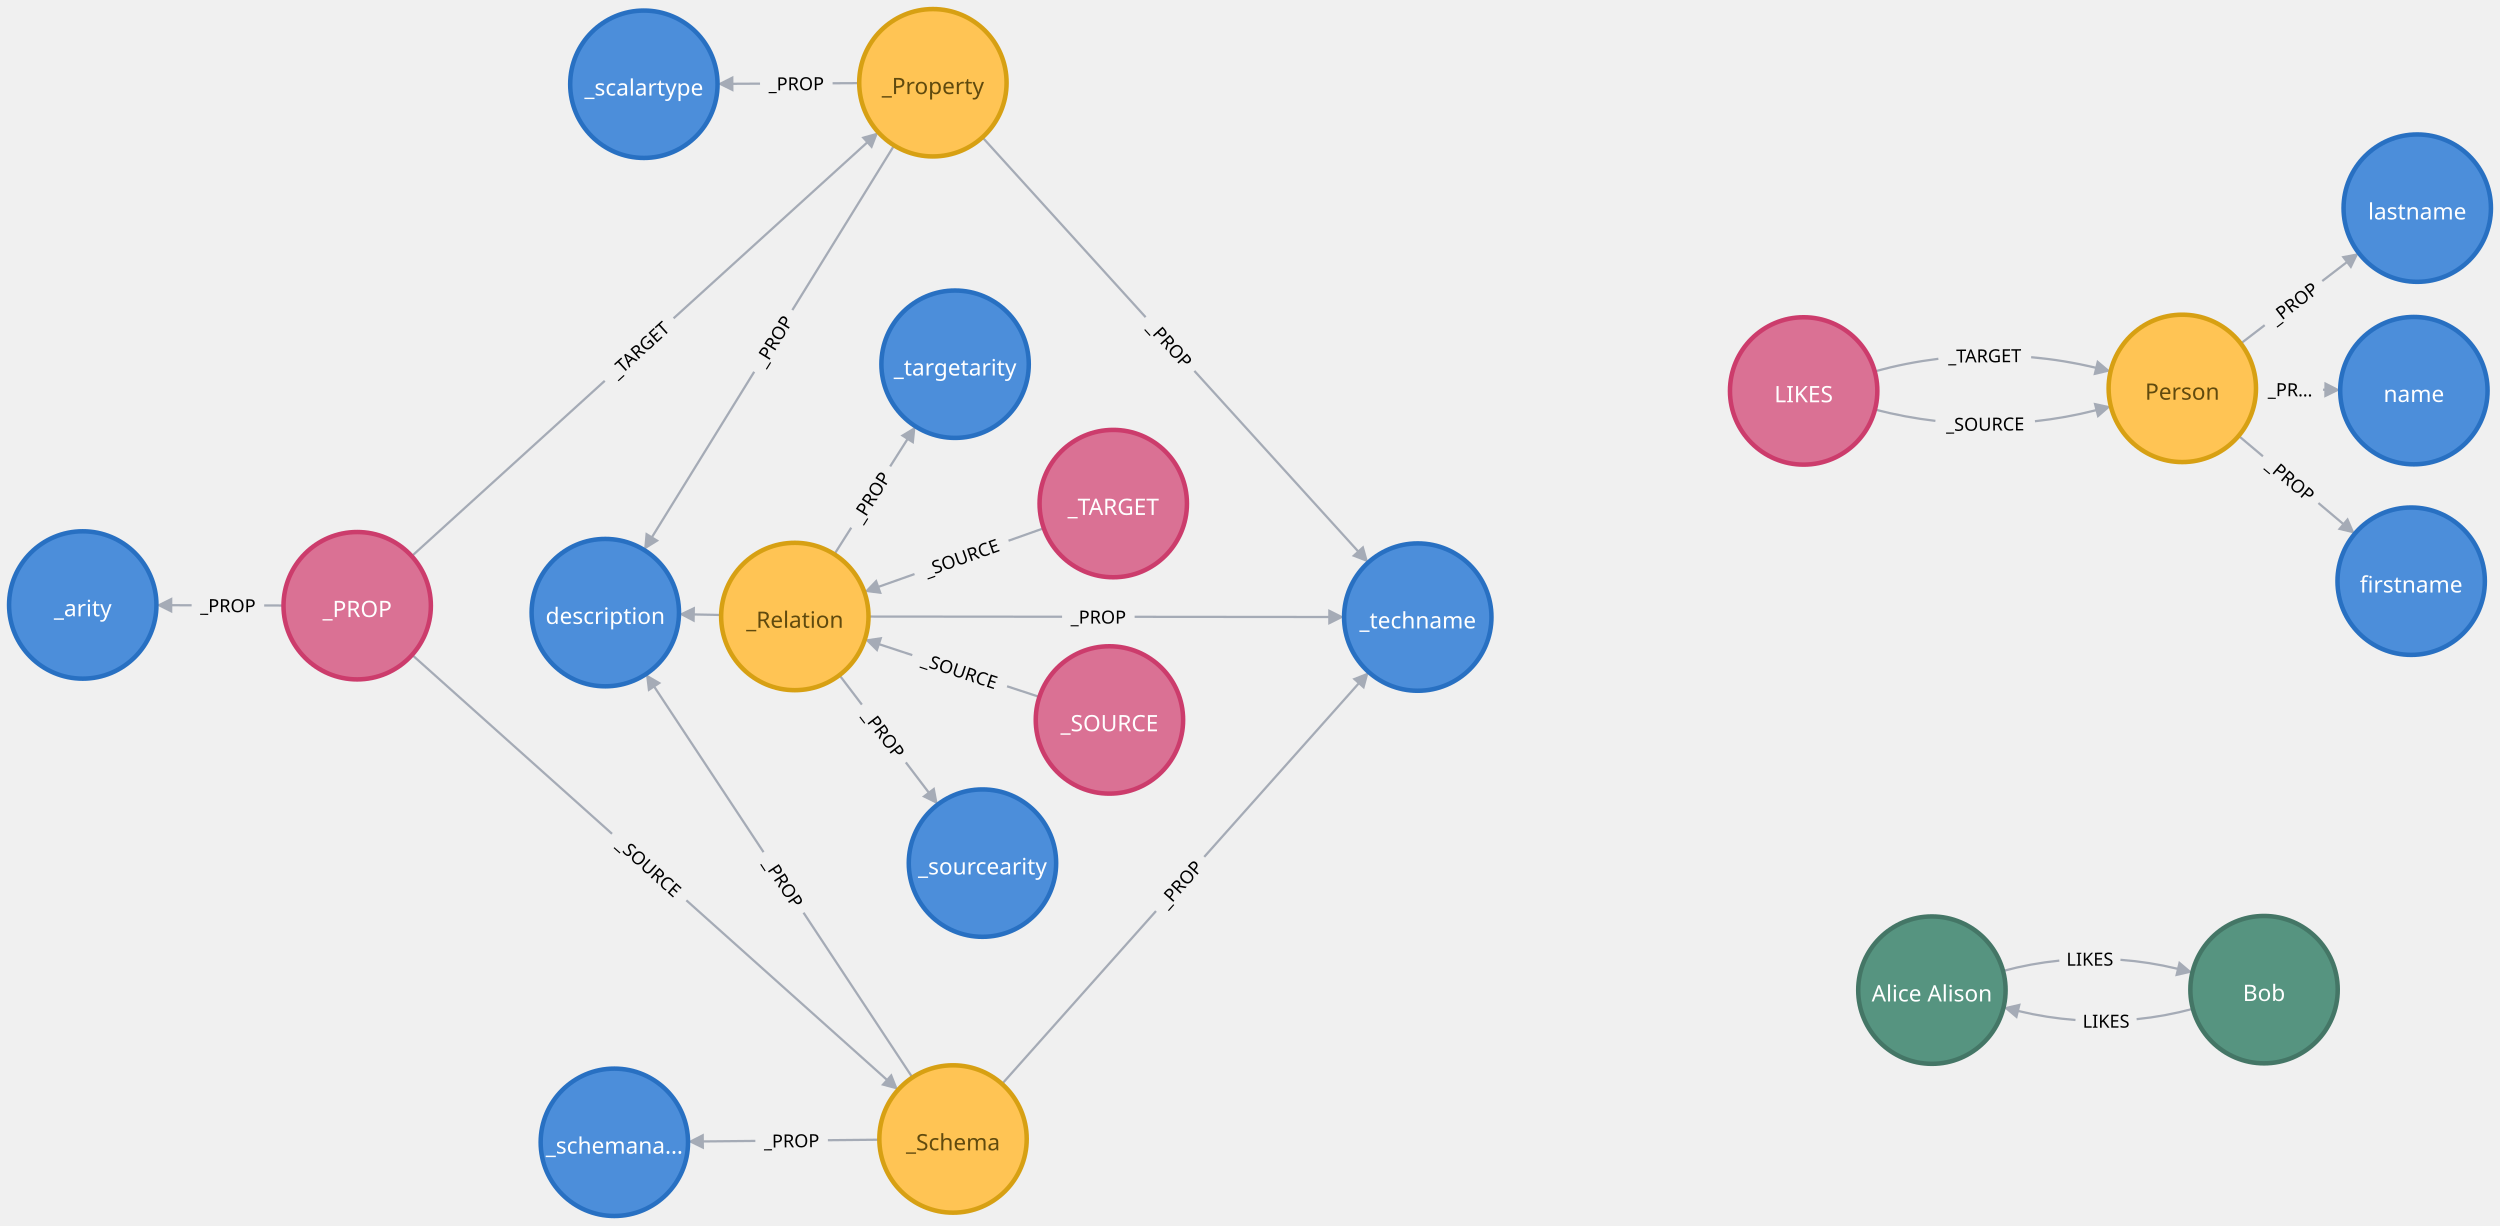
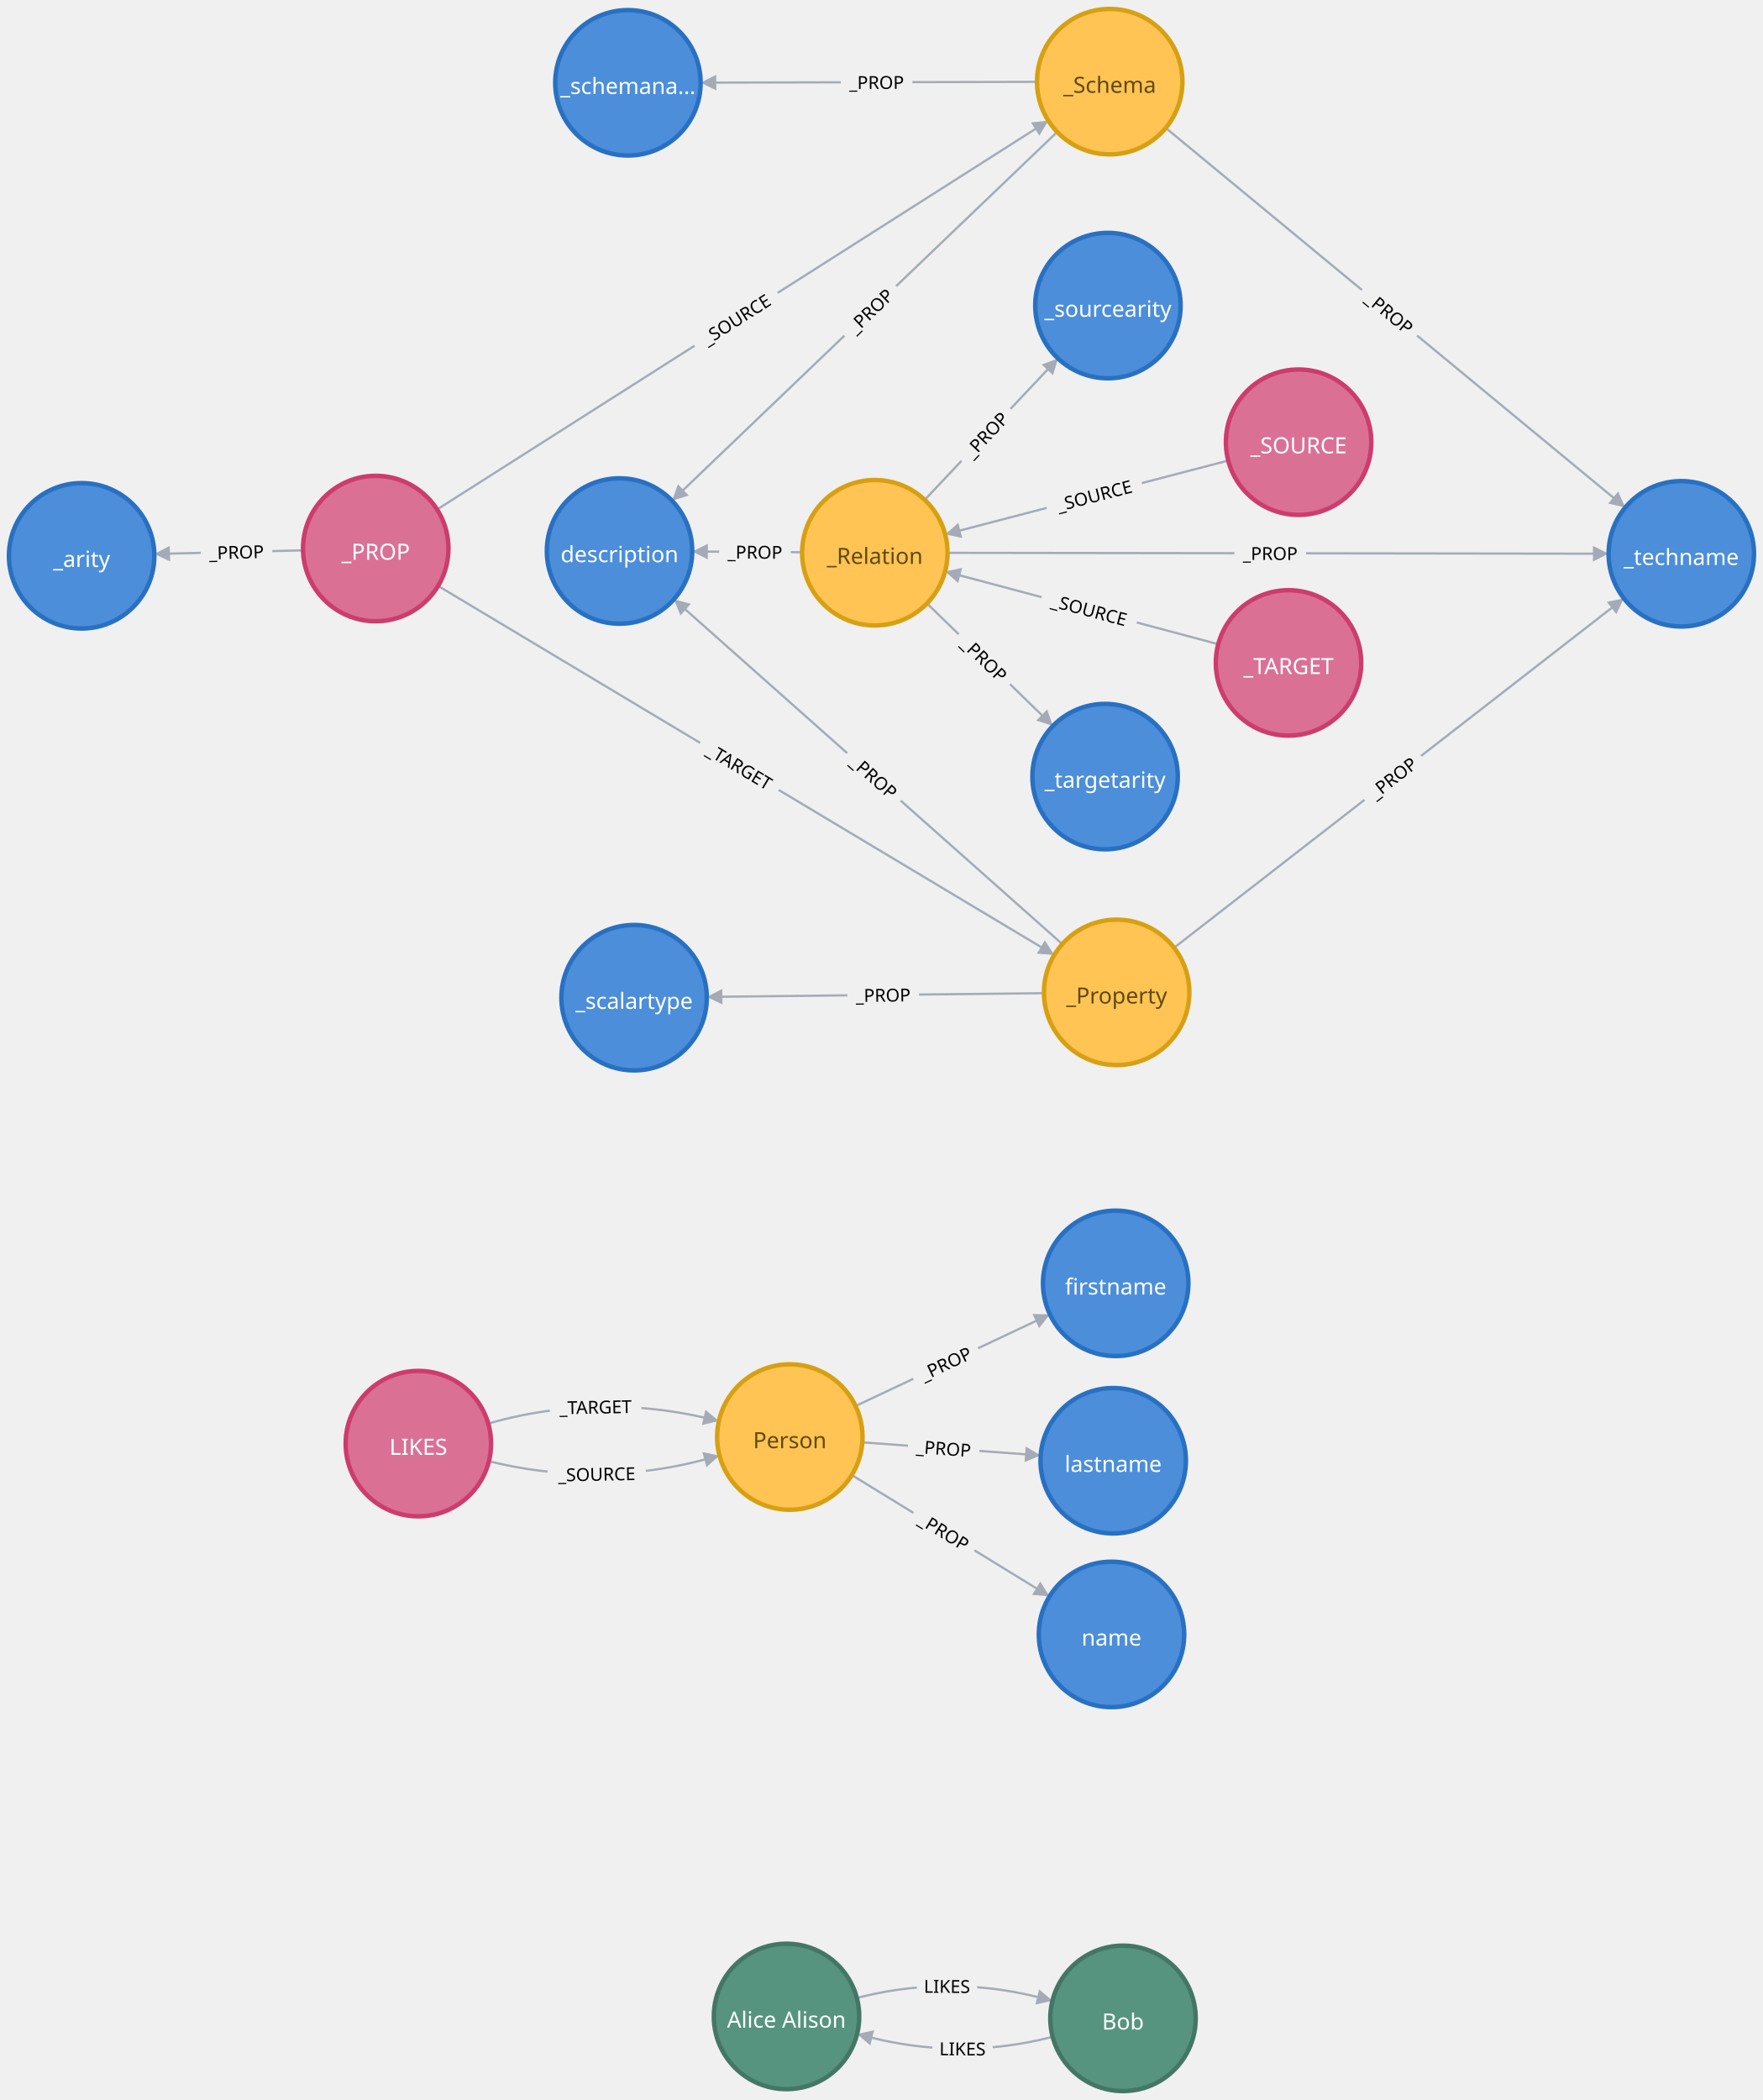
- <svg xmlns="http://www.w3.org/2000/svg" width="1102.674" height="540.336" viewBox="-555.951 -142.781 1102.674 540.336">
+ <svg xmlns="http://www.w3.org/2000/svg" width="788.165" height="938.759" viewBox="-569.996 -193.979 788.165 938.759">
  <g class="layer relationships">
-     <g class="relationship" transform="translate(-398.4068 124.3794) rotate(401.8284)">
-       <path class="outline" fill="#A5ABB6" stroke="none" d="M 32.5 0.5 L 150.846 0.5 L 150.846 -0.5 L 32.5 -0.5 Z M 194.846 0.5 L 313.191 0.5 L 313.191 3.5 L 320.191 0 L 313.191 -3.5 L 313.191 -0.5 L 194.846 -0.5 Z" />
-       <text text-anchor="middle" pointer-events="none" font-size="8px" fill="#000000" x="172.846" y="3" font-family="sans-serif">_SOURCE</text>
+     <g class="relationship" transform="translate(-216.8996 448.4109) rotate(334.7548)">
+       <path class="outline" fill="#A5ABB6" stroke="none" d="M 32.5 0.5 L 61.037 0.5 L 61.037 -0.5 L 32.5 -0.5 Z M 93.037 0.5 L 121.574 0.5 L 121.574 3.5 L 128.574 0 L 121.574 -3.5 L 121.574 -0.5 L 93.037 -0.5 Z" />
+       <text text-anchor="middle" pointer-events="none" font-size="8px" fill="#000000" x="77.037" y="3" font-family="sans-serif">_PROP</text>
    </g>
-     <g class="relationship" transform="translate(-398.4068 124.3794) rotate(317.7488)">
-       <path class="outline" fill="#A5ABB6" stroke="none" d="M 32.5 0.5 L 147.525 0.5 L 147.525 -0.5 L 32.5 -0.5 Z M 188.525 0.5 L 303.549 0.5 L 303.549 3.5 L 310.549 0 L 303.549 -3.5 L 303.549 -0.5 L 188.525 -0.5 Z" />
-       <text text-anchor="middle" pointer-events="none" font-size="8px" fill="#000000" x="168.025" y="3" font-family="sans-serif">_TARGET</text>
+     <g class="relationship" transform="translate(-216.8996 448.4109) rotate(364.1936)">
+       <path class="outline" fill="#A5ABB6" stroke="none" d="M 32.5 0.5 L 52.984 0.5 L 52.984 -0.5 L 32.5 -0.5 Z M 84.984 0.5 L 105.469 0.5 L 105.469 3.5 L 112.469 0 L 105.469 -3.5 L 105.469 -0.5 L 84.984 -0.5 Z" />
+       <text text-anchor="middle" pointer-events="none" font-size="8px" fill="#000000" x="68.984" y="3" font-family="sans-serif">_PROP</text>
    </g>
-     <g class="relationship" transform="translate(-398.4068 124.3794) rotate(180.1541)">
-       <path class="outline" fill="#A5ABB6" stroke="none" d="M 32.5 0.5 L 41.022 0.5 L 41.022 -0.5 L 32.5 -0.5 Z M 73.022 0.5 L 81.545 0.5 L 81.545 3.5 L 88.545 0 L 81.545 -3.5 L 81.545 -0.5 L 73.022 -0.5 Z" />
-       <text text-anchor="middle" pointer-events="none" font-size="8px" fill="#000000" x="57.022" y="3" transform="rotate(180 57.02245 0)" font-family="sans-serif">_PROP</text>
+     <g class="relationship" transform="translate(-216.8996 448.4109) rotate(391.5314)">
+       <path class="outline" fill="#A5ABB6" stroke="none" d="M 32.5 0.5 L 64.868 0.5 L 64.868 -0.5 L 32.5 -0.5 Z M 96.868 0.5 L 129.235 0.5 L 129.235 3.5 L 136.235 0 L 129.235 -3.5 L 129.235 -0.5 L 96.868 -0.5 Z" />
+       <text text-anchor="middle" pointer-events="none" font-size="8px" fill="#000000" x="80.868" y="3" font-family="sans-serif">_PROP</text>
    </g>
-     <g class="relationship" transform="translate(-205.3782 129.1354) rotate(302.426)">
-       <path class="outline" fill="#A5ABB6" stroke="none" d="M 32.5 0.5 L 46.413 0.5 L 46.413 -0.5 L 32.5 -0.5 Z M 78.413 0.5 L 92.325 0.5 L 92.325 3.5 L 99.325 0 L 92.325 -3.5 L 92.325 -0.5 L 78.413 -0.5 Z" />
-       <text text-anchor="middle" pointer-events="none" font-size="8px" fill="#000000" x="62.413" y="3" font-family="sans-serif">_PROP</text>
+     <g class="relationship" transform="translate(-218.3725 707.4257) rotate(360.3255)">
+       <path class="outline" fill="#A5ABB6" stroke="none" d="M 31.263,-8.895 L 31.522,-7.929 A 162.352 162.352 0 0 1 58.235,-12.737 L 58.141,-13.733 A 163.352 163.352 0 0 0 31.263,-8.895 Z M 85.191,-14.045 L 85.119,-13.047 A 162.352 162.352 0 0 1 111.936,-8.855 L 111.227,-5.941 L 118.856,-7.686 L 112.882,-12.742 L 112.173,-9.827 A 163.352 163.352 0 0 0 85.191,-14.045" />
+       <text text-anchor="middle" pointer-events="none" font-size="8px" fill="#000000" x="71.665" y="-10.95" font-family="sans-serif">LIKES</text>
    </g>
-     <g class="relationship" transform="translate(-205.3782 129.1354) rotate(360.0542)">
-       <path class="outline" fill="#A5ABB6" stroke="none" d="M 32.5 0.5 L 117.881 0.5 L 117.881 -0.5 L 32.5 -0.5 Z M 149.881 0.5 L 235.262 0.5 L 235.262 3.5 L 242.262 0 L 235.262 -3.5 L 235.262 -0.5 L 149.881 -0.5 Z" />
-       <text text-anchor="middle" pointer-events="none" font-size="8px" fill="#000000" x="133.881" y="3" font-family="sans-serif">_PROP</text>
+     <g class="relationship" transform="translate(6.059526 102.3575) rotate(194.9108)">
+       <path class="outline" fill="#A5ABB6" stroke="none" d="M 32.5 0.5 L 70.196 0.5 L 70.196 -0.5 L 32.5 -0.5 Z M 114.196 0.5 L 151.893 0.5 L 151.893 3.5 L 158.893 0 L 151.893 -3.5 L 151.893 -0.5 L 114.196 -0.5 Z" />
+       <text text-anchor="middle" pointer-events="none" font-size="8px" fill="#000000" x="92.196" y="3" transform="rotate(180 92.19627 0)" font-family="sans-serif">_SOURCE</text>
    </g>
-     <g class="relationship" transform="translate(-205.3782 129.1354) rotate(412.7362)">
-       <path class="outline" fill="#A5ABB6" stroke="none" d="M 32.5 0.5 L 48.841 0.5 L 48.841 -0.5 L 32.5 -0.5 Z M 80.841 0.5 L 97.182 0.5 L 97.182 3.5 L 104.182 0 L 97.182 -3.5 L 97.182 -0.5 L 80.841 -0.5 Z" />
-       <text text-anchor="middle" pointer-events="none" font-size="8px" fill="#000000" x="64.841" y="3" font-family="sans-serif">_PROP</text>
+     <g class="relationship" transform="translate(-67.94103 708.2802) rotate(180.3255)">
+       <path class="outline" fill="#A5ABB6" stroke="none" d="M 31.263,-8.895 L 31.522,-7.929 A 162.352 162.352 0 0 1 58.235,-12.737 L 58.141,-13.733 A 163.352 163.352 0 0 0 31.263,-8.895 Z M 85.191,-14.045 L 85.119,-13.047 A 162.352 162.352 0 0 1 111.936,-8.855 L 111.227,-5.941 L 118.856,-7.686 L 112.882,-12.742 L 112.173,-9.827 A 163.352 163.352 0 0 0 85.191,-14.045" />
+       <text text-anchor="middle" pointer-events="none" font-size="8px" fill="#000000" x="71.665" y="-10.95" transform="rotate(180 71.66498 -13.94985)" font-family="sans-serif">LIKES</text>
    </g>
-     <g class="relationship" transform="translate(-205.3782 129.1354) rotate(181.1687)">
-       <path class="outline" fill="#A5ABB6" stroke="none" d="M 32.5 0.5 L 38.306 0.5 L 38.306 -0.5 L 32.5 -0.5 Z M 38.306 0.5 L 44.113 0.5 L 44.113 3.5 L 51.113 0 L 44.113 -3.5 L 44.113 -0.5 L 38.306 -0.5 Z" />
-       <text text-anchor="middle" pointer-events="none" font-size="8px" fill="#000000" x="38.306" y="3" transform="rotate(180 38.30634 0)" font-family="sans-serif" />
+     <g class="relationship" transform="translate(10.56276 3.693525) rotate(525.3808)">
+       <path class="outline" fill="#A5ABB6" stroke="none" d="M 32.5 0.5 L 72.395 0.5 L 72.395 -0.5 L 32.5 -0.5 Z M 116.395 0.5 L 156.29 0.5 L 156.29 3.5 L 163.29 0 L 156.29 -3.5 L 156.29 -0.5 L 116.395 -0.5 Z" />
+       <text text-anchor="middle" pointer-events="none" font-size="8px" fill="#000000" x="94.395" y="3" transform="rotate(180 94.39495 0)" font-family="sans-serif">_SOURCE</text>
    </g>
-     <g class="relationship" transform="translate(-144.4803 -106.2806) rotate(407.7779)">
-       <path class="outline" fill="#A5ABB6" stroke="none" d="M 32.5 0.5 L 139.623 0.5 L 139.623 -0.5 L 32.5 -0.5 Z M 171.623 0.5 L 278.746 0.5 L 278.746 3.5 L 285.746 0 L 278.746 -3.5 L 278.746 -0.5 L 171.623 -0.5 Z" />
-       <text text-anchor="middle" pointer-events="none" font-size="8px" fill="#000000" x="155.623" y="3" font-family="sans-serif">_PROP</text>
+     <g class="relationship" transform="translate(-402.0198 51.23192) rotate(390.9202)">
+       <path class="outline" fill="#A5ABB6" stroke="none" d="M 32.5 0.5 L 169.057 0.5 L 169.057 -0.5 L 32.5 -0.5 Z M 210.057 0.5 L 346.614 0.5 L 346.614 3.5 L 353.614 0 L 346.614 -3.5 L 346.614 -0.5 L 210.057 -0.5 Z" />
+       <text text-anchor="middle" pointer-events="none" font-size="8px" fill="#000000" x="189.557" y="3" font-family="sans-serif">_TARGET</text>
    </g>
-     <g class="relationship" transform="translate(-144.4803 -106.2806) rotate(539.7044)">
-       <path class="outline" fill="#A5ABB6" stroke="none" d="M 32.5 0.5 L 44.24 0.5 L 44.24 -0.5 L 32.5 -0.5 Z M 76.24 0.5 L 87.98 0.5 L 87.98 3.5 L 94.98 0 L 87.98 -3.5 L 87.98 -0.5 L 76.24 -0.5 Z" />
-       <text text-anchor="middle" pointer-events="none" font-size="8px" fill="#000000" x="60.24" y="3" transform="rotate(180 60.24001 0)" font-family="sans-serif">_PROP</text>
+     <g class="relationship" transform="translate(-402.0198 51.23192) rotate(327.542)">
+       <path class="outline" fill="#A5ABB6" stroke="none" d="M 32.5 0.5 L 168.946 0.5 L 168.946 -0.5 L 32.5 -0.5 Z M 212.946 0.5 L 349.391 0.5 L 349.391 3.5 L 356.391 0 L 349.391 -3.5 L 349.391 -0.5 L 212.946 -0.5 Z" />
+       <text text-anchor="middle" pointer-events="none" font-size="8px" fill="#000000" x="190.946" y="3" font-family="sans-serif">_SOURCE</text>
    </g>
-     <g class="relationship" transform="translate(-144.4803 -106.2806) rotate(481.7267)">
-       <path class="outline" fill="#A5ABB6" stroke="none" d="M 32.5 0.5 L 117.885 0.5 L 117.885 -0.5 L 32.5 -0.5 Z M 149.885 0.5 L 235.271 0.5 L 235.271 3.5 L 242.271 0 L 235.271 -3.5 L 235.271 -0.5 L 149.885 -0.5 Z" />
-       <text text-anchor="middle" pointer-events="none" font-size="8px" fill="#000000" x="133.885" y="3" transform="rotate(180 133.8853 0)" font-family="sans-serif">_PROP</text>
+     <g class="relationship" transform="translate(-402.0198 51.23192) rotate(538.5846)">
+       <path class="outline" fill="#A5ABB6" stroke="none" d="M 32.5 0.5 L 46.258 0.5 L 46.258 -0.5 L 32.5 -0.5 Z M 78.258 0.5 L 92.017 0.5 L 92.017 3.5 L 99.017 0 L 92.017 -3.5 L 92.017 -0.5 L 78.258 -0.5 Z" />
+       <text text-anchor="middle" pointer-events="none" font-size="8px" fill="#000000" x="62.258" y="3" transform="rotate(180 62.25839 0)" font-family="sans-serif">_PROP</text>
    </g>
-     <g class="relationship" transform="translate(406.5973 28.52291) rotate(322.5051)">
-       <path class="outline" fill="#A5ABB6" stroke="none" d="M 32.5 0.5 L 45.804 0.5 L 45.804 -0.5 L 32.5 -0.5 Z M 77.804 0.5 L 91.108 0.5 L 91.108 3.5 L 98.108 0 L 91.108 -3.5 L 91.108 -0.5 L 77.804 -0.5 Z" />
-       <text text-anchor="middle" pointer-events="none" font-size="8px" fill="#000000" x="61.804" y="3" font-family="sans-serif">_PROP</text>
+     <g class="relationship" transform="translate(-73.87936 -157.4788) rotate(539.8621)">
+       <path class="outline" fill="#A5ABB6" stroke="none" d="M 32.5 0.5 L 88.196 0.5 L 88.196 -0.5 L 32.5 -0.5 Z M 120.196 0.5 L 175.891 0.5 L 175.891 3.5 L 182.891 0 L 175.891 -3.5 L 175.891 -0.5 L 120.196 -0.5 Z" />
+       <text text-anchor="middle" pointer-events="none" font-size="8px" fill="#000000" x="104.196" y="3" transform="rotate(180 104.1957 0)" font-family="sans-serif">_PROP</text>
    </g>
-     <g class="relationship" transform="translate(406.5973 28.52291) rotate(400.1131)">
-       <path class="outline" fill="#A5ABB6" stroke="none" d="M 32.5 0.5 L 46.497 0.5 L 46.497 -0.5 L 32.5 -0.5 Z M 78.497 0.5 L 92.494 0.5 L 92.494 3.5 L 99.494 0 L 92.494 -3.5 L 92.494 -0.5 L 78.497 -0.5 Z" />
-       <text text-anchor="middle" pointer-events="none" font-size="8px" fill="#000000" x="62.497" y="3" font-family="sans-serif">_PROP</text>
+     <g class="relationship" transform="translate(-73.87936 -157.4788) rotate(399.5541)">
+       <path class="outline" fill="#A5ABB6" stroke="none" d="M 32.5 0.5 L 146.22 0.5 L 146.22 -0.5 L 32.5 -0.5 Z M 178.22 0.5 L 291.94 0.5 L 291.94 3.5 L 298.94 0 L 291.94 -3.5 L 291.94 -0.5 L 178.22 -0.5 Z" />
+       <text text-anchor="middle" pointer-events="none" font-size="8px" fill="#000000" x="162.22" y="3" font-family="sans-serif">_PROP</text>
    </g>
-     <g class="relationship" transform="translate(406.5973 28.52291) rotate(360.5587)">
-       <path class="outline" fill="#A5ABB6" stroke="none" d="M 32.5 0.5 L 33.073 0.5 L 33.073 -0.5 L 32.5 -0.5 Z M 62.073 0.5 L 62.646 0.5 L 62.646 3.5 L 69.646 0 L 62.646 -3.5 L 62.646 -0.5 L 62.073 -0.5 Z" />
-       <text text-anchor="middle" pointer-events="none" font-size="8px" fill="#000000" x="47.573" y="3" font-family="sans-serif">_PR…</text>
+     <g class="relationship" transform="translate(-73.87936 -157.4788) rotate(496.2456)">
+       <path class="outline" fill="#A5ABB6" stroke="none" d="M 32.5 0.5 L 132.196 0.5 L 132.196 -0.5 L 32.5 -0.5 Z M 164.196 0.5 L 263.891 0.5 L 263.891 3.5 L 270.891 0 L 263.891 -3.5 L 263.891 -0.5 L 164.196 -0.5 Z" />
+       <text text-anchor="middle" pointer-events="none" font-size="8px" fill="#000000" x="148.196" y="3" transform="rotate(180 148.1956 0)" font-family="sans-serif">_PROP</text>
    </g>
-     <g class="relationship" transform="translate(-135.6003 359.5897) rotate(311.6844)">
-       <path class="outline" fill="#A5ABB6" stroke="none" d="M 32.5 0.5 L 134.616 0.5 L 134.616 -0.5 L 32.5 -0.5 Z M 166.616 0.5 L 268.733 0.5 L 268.733 3.5 L 275.733 0 L 268.733 -3.5 L 268.733 -0.5 L 166.616 -0.5 Z" />
-       <text text-anchor="middle" pointer-events="none" font-size="8px" fill="#000000" x="150.616" y="3" font-family="sans-serif">_PROP</text>
+     <g class="relationship" transform="translate(-382.9582 451.361) rotate(358.9822)">
+       <path class="outline" fill="#A5ABB6" stroke="none" d="M 31.263,8.895 L 31.522,7.929 A 193.197 193.197 0 0 0 57.618,13.027 L 57.495,14.019 A 194.197 194.197 0 0 1 31.263,8.895 Z M 101.511,14.481 L 101.408,13.486 A 193.197 193.197 0 0 0 127.606,8.936 L 126.89,6.022 L 134.523,7.752 L 128.56,12.82 L 127.844,9.907 A 194.197 194.197 0 0 1 101.511,14.481" />
+       <text text-anchor="middle" pointer-events="none" font-size="8px" fill="#000000" x="79.495" y="18.001" font-family="sans-serif">_SOURCE</text>
    </g>
-     <g class="relationship" transform="translate(-135.6003 359.5897) rotate(539.438)">
-       <path class="outline" fill="#A5ABB6" stroke="none" d="M 32.5 0.5 L 55.196 0.5 L 55.196 -0.5 L 32.5 -0.5 Z M 87.196 0.5 L 109.891 0.5 L 109.891 3.5 L 116.891 0 L 109.891 -3.5 L 109.891 -0.5 L 87.196 -0.5 Z" />
-       <text text-anchor="middle" pointer-events="none" font-size="8px" fill="#000000" x="71.196" y="3" transform="rotate(180 71.19556 0)" font-family="sans-serif">_PROP</text>
+     <g class="relationship" transform="translate(-382.9582 451.361) rotate(358.9822)">
+       <path class="outline" fill="#A5ABB6" stroke="none" d="M 31.263,-8.895 L 31.522,-7.929 A 193.197 193.197 0 0 1 59.104,-13.206 L 58.988,-14.199 A 194.197 194.197 0 0 0 31.263,-8.895 Z M 100.015,-14.63 L 99.919,-13.634 A 193.197 193.197 0 0 1 127.606,-8.936 L 126.89,-6.022 L 134.523,-7.752 L 128.56,-12.82 L 127.844,-9.907 A 194.197 194.197 0 0 0 100.015,-14.63" />
+       <text text-anchor="middle" pointer-events="none" font-size="8px" fill="#000000" x="79.495" y="-12.001" font-family="sans-serif">_TARGET</text>
    </g>
-     <g class="relationship" transform="translate(-135.6003 359.5897) rotate(236.5498)">
-       <path class="outline" fill="#A5ABB6" stroke="none" d="M 32.5 0.5 L 119.624 0.5 L 119.624 -0.5 L 32.5 -0.5 Z M 151.624 0.5 L 238.747 0.5 L 238.747 3.5 L 245.747 0 L 238.747 -3.5 L 238.747 -0.5 L 151.624 -0.5 Z" />
-       <text text-anchor="middle" pointer-events="none" font-size="8px" fill="#000000" x="135.624" y="3" transform="rotate(180 135.6236 0)" font-family="sans-serif">_PROP</text>
+     <g class="relationship" transform="translate(-178.8884 53.10951) rotate(313.3268)">
+       <path class="outline" fill="#A5ABB6" stroke="none" d="M 32.5 0.5 L 56.438 0.5 L 56.438 -0.5 L 32.5 -0.5 Z M 88.438 0.5 L 112.376 0.5 L 112.376 3.5 L 119.376 0 L 112.376 -3.5 L 112.376 -0.5 L 88.438 -0.5 Z" />
+       <text text-anchor="middle" pointer-events="none" font-size="8px" fill="#000000" x="72.438" y="3" font-family="sans-serif">_PROP</text>
    </g>
-     <g class="relationship" transform="translate(239.5851 29.65153) rotate(359.6128)">
-       <path class="outline" fill="#A5ABB6" stroke="none" d="M 31.263,8.895 L 31.522,7.929 A 195.029 195.029 0 0 0 58.083,13.102 L 57.96,14.095 A 196.029 196.029 0 0 1 31.263,8.895 Z M 101.977,14.553 L 101.875,13.559 A 195.029 195.029 0 0 0 128.538,8.94 L 127.822,6.027 L 135.455,7.755 L 129.492,12.825 L 128.776,9.911 A 196.029 196.029 0 0 1 101.977,14.553" />
-       <text text-anchor="middle" pointer-events="none" font-size="8px" fill="#000000" x="79.961" y="18.063" font-family="sans-serif">_SOURCE</text>
+     <g class="relationship" transform="translate(-178.8884 53.10951) rotate(360.0755)">
+       <path class="outline" fill="#A5ABB6" stroke="none" d="M 32.5 0.5 L 160.779 0.5 L 160.779 -0.5 L 32.5 -0.5 Z M 192.779 0.5 L 321.057 0.5 L 321.057 3.5 L 328.057 0 L 321.057 -3.5 L 321.057 -0.5 L 192.779 -0.5 Z" />
+       <text text-anchor="middle" pointer-events="none" font-size="8px" fill="#000000" x="176.779" y="3" font-family="sans-serif">_PROP</text>
    </g>
-     <g class="relationship" transform="translate(239.5851 29.65153) rotate(359.6128)">
-       <path class="outline" fill="#A5ABB6" stroke="none" d="M 31.263,-8.895 L 31.522,-7.929 A 195.029 195.029 0 0 1 59.568,-13.28 L 59.453,-14.273 A 196.029 196.029 0 0 0 31.263,-8.895 Z M 100.48,-14.701 L 100.386,-13.705 A 195.029 195.029 0 0 1 128.538,-8.94 L 127.822,-6.027 L 135.455,-7.755 L 129.492,-12.825 L 128.776,-9.911 A 196.029 196.029 0 0 0 100.48,-14.701" />
-       <text text-anchor="middle" pointer-events="none" font-size="8px" fill="#000000" x="79.961" y="-12.063" font-family="sans-serif">_TARGET</text>
+     <g class="relationship" transform="translate(-178.8884 53.10951) rotate(404.1907)">
+       <path class="outline" fill="#A5ABB6" stroke="none" d="M 32.5 0.5 L 52.283 0.5 L 52.283 -0.5 L 32.5 -0.5 Z M 84.283 0.5 L 104.067 0.5 L 104.067 3.5 L 111.067 0 L 104.067 -3.5 L 104.067 -0.5 L 84.283 -0.5 Z" />
+       <text text-anchor="middle" pointer-events="none" font-size="8px" fill="#000000" x="68.283" y="3" font-family="sans-serif">_PROP</text>
    </g>
-     <g class="relationship" transform="translate(442.6488 293.7244) rotate(539.9161)">
-       <path class="outline" fill="#A5ABB6" stroke="none" d="M 31.263,-8.895 L 31.522,-7.929 A 154.573 154.573 0 0 1 56.27,-12.441 L 56.171,-13.436 A 155.573 155.573 0 0 0 31.263,-8.895 Z M 83.222,-13.756 L 83.147,-12.758 A 154.573 154.573 0 0 1 107.994,-8.833 L 107.286,-5.917 L 114.915,-7.667 L 108.938,-12.72 L 108.23,-9.804 A 155.573 155.573 0 0 0 83.222,-13.756" />
-       <text text-anchor="middle" pointer-events="none" font-size="8px" fill="#000000" x="69.695" y="-10.685" transform="rotate(180 69.69537 -13.68477)" font-family="sans-serif">LIKES</text>
+     <g class="relationship" transform="translate(-178.8884 53.10951) rotate(180.3879)">
+       <path class="outline" fill="#A5ABB6" stroke="none" d="M 32.5 0.5 L 37.568 0.5 L 37.568 -0.5 L 32.5 -0.5 Z M 69.568 0.5 L 74.636 0.5 L 74.636 3.5 L 81.636 0 L 74.636 -3.5 L 74.636 -0.5 L 69.568 -0.5 Z" />
+       <text text-anchor="middle" pointer-events="none" font-size="8px" fill="#000000" x="53.568" y="3" transform="rotate(180 53.56824 0)" font-family="sans-serif">_PROP</text>
    </g>
-     <g class="relationship" transform="translate(296.1517 293.9391) rotate(359.9161)">
-       <path class="outline" fill="#A5ABB6" stroke="none" d="M 31.263,-8.895 L 31.522,-7.929 A 154.573 154.573 0 0 1 56.27,-12.441 L 56.171,-13.436 A 155.573 155.573 0 0 0 31.263,-8.895 Z M 83.222,-13.756 L 83.147,-12.758 A 154.573 154.573 0 0 1 107.994,-8.833 L 107.286,-5.917 L 114.915,-7.667 L 108.938,-12.72 L 108.23,-9.804 A 155.573 155.573 0 0 0 83.222,-13.756" />
-       <text text-anchor="middle" pointer-events="none" font-size="8px" fill="#000000" x="69.695" y="-10.685" font-family="sans-serif">LIKES</text>
+     <g class="relationship" transform="translate(-70.77838 249.6341) rotate(221.5971)">
+       <path class="outline" fill="#A5ABB6" stroke="none" d="M 32.5 0.5 L 129.092 0.5 L 129.092 -0.5 L 32.5 -0.5 Z M 161.092 0.5 L 257.684 0.5 L 257.684 3.5 L 264.684 0 L 257.684 -3.5 L 257.684 -0.5 L 161.092 -0.5 Z" />
+       <text text-anchor="middle" pointer-events="none" font-size="8px" fill="#000000" x="145.092" y="3" transform="rotate(180 145.0922 0)" font-family="sans-serif">_PROP</text>
    </g>
-     <g class="relationship" transform="translate(-66.61608 174.7663) rotate(198.203)">
-       <path class="outline" fill="#A5ABB6" stroke="none" d="M 32.5 0.5 L 47.536 0.5 L 47.536 -0.5 L 32.5 -0.5 Z M 91.536 0.5 L 106.572 0.5 L 106.572 3.5 L 113.572 0 L 106.572 -3.5 L 106.572 -0.5 L 91.536 -0.5 Z" />
-       <text text-anchor="middle" pointer-events="none" font-size="8px" fill="#000000" x="69.536" y="3" transform="rotate(180 69.53614 0)" font-family="sans-serif">_SOURCE</text>
+     <g class="relationship" transform="translate(-70.77838 249.6341) rotate(539.3674)">
+       <path class="outline" fill="#A5ABB6" stroke="none" d="M 32.5 0.5 L 88.374 0.5 L 88.374 -0.5 L 32.5 -0.5 Z M 120.374 0.5 L 176.247 0.5 L 176.247 3.5 L 183.247 0 L 176.247 -3.5 L 176.247 -0.5 L 120.374 -0.5 Z" />
+       <text text-anchor="middle" pointer-events="none" font-size="8px" fill="#000000" x="104.374" y="3" transform="rotate(180 104.3737 0)" font-family="sans-serif">_PROP</text>
    </g>
-     <g class="relationship" transform="translate(-64.92748 79.33432) rotate(520.4765)">
-       <path class="outline" fill="#A5ABB6" stroke="none" d="M 32.5 0.5 L 49.009 0.5 L 49.009 -0.5 L 32.5 -0.5 Z M 93.009 0.5 L 109.519 0.5 L 109.519 3.5 L 116.519 0 L 109.519 -3.5 L 109.519 -0.5 L 93.009 -0.5 Z" />
-       <text text-anchor="middle" pointer-events="none" font-size="8px" fill="#000000" x="71.009" y="3" transform="rotate(180 71.00934 0)" font-family="sans-serif">_SOURCE</text>
+     <g class="relationship" transform="translate(-70.77838 249.6341) rotate(322.1672)">
+       <path class="outline" fill="#A5ABB6" stroke="none" d="M 32.5 0.5 L 140.316 0.5 L 140.316 -0.5 L 32.5 -0.5 Z M 172.316 0.5 L 280.132 0.5 L 280.132 3.5 L 287.132 0 L 280.132 -3.5 L 280.132 -0.5 L 172.316 -0.5 Z" />
+       <text text-anchor="middle" pointer-events="none" font-size="8px" fill="#000000" x="156.316" y="3" font-family="sans-serif">_PROP</text>
    </g>
  </g>
  <g class="layer nodes">
-     <g class="node" transform="translate(-288.9735,127.43)">
+     <g class="node" transform="translate(-72.31881,459.0119)">
+       <circle class="outline" cx="0" cy="0" r="32.5" fill="#4C8EDA" stroke="#2870c2" stroke-width="2px" />
+       <text text-anchor="middle" pointer-events="none" font-family="sans-serif" dy="2.031" font-size="32.5" fill="#FFFFFF" />
+       <text text-anchor="middle" pointer-events="none" y="5" font-size="10px" fill="#FFFFFF" font-family="sans-serif"> lastname</text>
+     </g>
+     <g class="node" transform="translate(-533.4964,54.48047)">
+       <circle class="outline" cx="0" cy="0" r="32.5" fill="#4C8EDA" stroke="#2870c2" stroke-width="2px" />
+       <text text-anchor="middle" pointer-events="none" font-family="sans-serif" dy="2.031" font-size="32.5" fill="#FFFFFF" />
+       <text text-anchor="middle" pointer-events="none" y="5" font-size="10px" fill="#FFFFFF" font-family="sans-serif"> _arity</text>
+     </g>
+     <g class="node" transform="translate(-216.8996,448.4109)">
+       <circle class="outline" cx="0" cy="0" r="32.5" fill="#FFC454" stroke="#d7a013" stroke-width="2px" />
+       <text text-anchor="middle" pointer-events="none" font-family="sans-serif" dy="2.031" font-size="32.5" fill="#604A0E" />
+       <text text-anchor="middle" pointer-events="none" y="5" font-size="10px" fill="#604A0E" font-family="sans-serif"> Person</text>
+     </g>
+     <g class="node" transform="translate(-286.5126,252.016)">
+       <circle class="outline" cx="0" cy="0" r="32.5" fill="#4C8EDA" stroke="#2870c2" stroke-width="2px" />
+       <text text-anchor="middle" pointer-events="none" font-family="sans-serif" dy="2.031" font-size="32.5" fill="#FFFFFF" />
+       <text text-anchor="middle" pointer-events="none" y="5" font-size="10px" fill="#FFFFFF" font-family="sans-serif"> _scalartype</text>
+     </g>
+     <g class="node" transform="translate(-74.67723,-57.37319)">
+       <circle class="outline" cx="0" cy="0" r="32.5" fill="#4C8EDA" stroke="#2870c2" stroke-width="2px" />
+       <text text-anchor="middle" pointer-events="none" font-family="sans-serif" dy="2.031" font-size="32.5" fill="#FFFFFF" />
+       <text text-anchor="middle" pointer-events="none" y="5" font-size="10px" fill="#FFFFFF" font-family="sans-serif"> _sourcearity</text>
+     </g>
+     <g class="node" transform="translate(-289.2701,-156.9604)">
+       <circle class="outline" cx="0" cy="0" r="32.5" fill="#4C8EDA" stroke="#2870c2" stroke-width="2px" />
+       <text text-anchor="middle" pointer-events="none" font-family="sans-serif" dy="2.031" font-size="32.5" fill="#FFFFFF" />
+       <text text-anchor="middle" pointer-events="none" y="5" font-size="10px" fill="#FFFFFF" font-family="sans-serif"> _schemana…</text>
+     </g>
+     <g class="node" transform="translate(-75.94761,153.1824)">
+       <circle class="outline" cx="0" cy="0" r="32.5" fill="#4C8EDA" stroke="#2870c2" stroke-width="2px" />
+       <text text-anchor="middle" pointer-events="none" font-family="sans-serif" dy="2.031" font-size="32.5" fill="#FFFFFF" />
+       <text text-anchor="middle" pointer-events="none" y="5" font-size="10px" fill="#FFFFFF" font-family="sans-serif"> _targetarity</text>
+     </g>
+     <g class="node" transform="translate(-73.07757,536.6537)">
+       <circle class="outline" cx="0" cy="0" r="32.5" fill="#4C8EDA" stroke="#2870c2" stroke-width="2px" />
+       <text text-anchor="middle" pointer-events="none" font-family="sans-serif" dy="2.031" font-size="32.5" fill="#FFFFFF" />
+       <text text-anchor="middle" pointer-events="none" y="5" font-size="10px" fill="#FFFFFF" font-family="sans-serif"> name</text>
+     </g>
+     <g class="node" transform="translate(-218.3725,707.4257)">
+       <circle class="outline" cx="0" cy="0" r="32.5" fill="#569480" stroke="#447666" stroke-width="2px" />
+       <text text-anchor="middle" pointer-events="none" font-family="sans-serif" dy="2.031" font-size="32.5" fill="#FFFFFF" />
+       <text text-anchor="middle" pointer-events="none" y="5" font-size="10px" fill="#FFFFFF" font-family="sans-serif"> Alice Alison</text>
+     </g>
+     <g class="node" transform="translate(6.059526,102.3575)">
+       <circle class="outline" cx="0" cy="0" r="32.5" fill="#DA7194" stroke="#cc3c6c" stroke-width="2px" />
+       <text text-anchor="middle" pointer-events="none" font-family="sans-serif" dy="2.031" font-size="32.5" fill="#FFFFFF" />
+       <text text-anchor="middle" pointer-events="none" y="5" font-size="10px" fill="#FFFFFF" font-family="sans-serif"> _TARGET</text>
+     </g>
+     <g class="node" transform="translate(-71.20979,379.7142)">
+       <circle class="outline" cx="0" cy="0" r="32.5" fill="#4C8EDA" stroke="#2870c2" stroke-width="2px" />
+       <text text-anchor="middle" pointer-events="none" font-family="sans-serif" dy="2.031" font-size="32.5" fill="#FFFFFF" />
+       <text text-anchor="middle" pointer-events="none" y="5" font-size="10px" fill="#FFFFFF" font-family="sans-serif"> firstname</text>
+     </g>
+     <g class="node" transform="translate(-67.94103,708.2802)">
+       <circle class="outline" cx="0" cy="0" r="32.5" fill="#569480" stroke="#447666" stroke-width="2px" />
+       <text text-anchor="middle" pointer-events="none" font-family="sans-serif" dy="2.031" font-size="32.5" fill="#FFFFFF" />
+       <text text-anchor="middle" pointer-events="none" y="5" font-size="10px" fill="#FFFFFF" font-family="sans-serif"> Bob</text>
+     </g>
+     <g class="node" transform="translate(-293.0223,52.33689)">
      <circle class="outline" cx="0" cy="0" r="32.5" fill="#4C8EDA" stroke="#2870c2" stroke-width="2px" />
      <text text-anchor="middle" pointer-events="none" font-family="sans-serif" dy="2.031" font-size="32.5" fill="#FFFFFF" />
      <text text-anchor="middle" pointer-events="none" y="5" font-size="10px" fill="#FFFFFF" font-family="sans-serif"> description</text>
    </g>
-     <g class="node" transform="translate(69.38318,129.3956)">
+     <g class="node" transform="translate(10.56276,3.693525)">
+       <circle class="outline" cx="0" cy="0" r="32.5" fill="#DA7194" stroke="#cc3c6c" stroke-width="2px" />
+       <text text-anchor="middle" pointer-events="none" font-family="sans-serif" dy="2.031" font-size="32.5" fill="#FFFFFF" />
+       <text text-anchor="middle" pointer-events="none" y="5" font-size="10px" fill="#FFFFFF" font-family="sans-serif"> _SOURCE</text>
+     </g>
+     <g class="node" transform="translate(-402.0198,51.23192)">
+       <circle class="outline" cx="0" cy="0" r="32.5" fill="#DA7194" stroke="#cc3c6c" stroke-width="2px" />
+       <text text-anchor="middle" pointer-events="none" font-family="sans-serif" dy="2.031" font-size="32.5" fill="#FFFFFF" />
+       <text text-anchor="middle" pointer-events="none" y="5" font-size="10px" fill="#FFFFFF" font-family="sans-serif"> _PROP</text>
+     </g>
+     <g class="node" transform="translate(-73.87936,-157.4788)">
+       <circle class="outline" cx="0" cy="0" r="32.5" fill="#FFC454" stroke="#d7a013" stroke-width="2px" />
+       <text text-anchor="middle" pointer-events="none" font-family="sans-serif" dy="2.031" font-size="32.5" fill="#604A0E" />
+       <text text-anchor="middle" pointer-events="none" y="5" font-size="10px" fill="#604A0E" font-family="sans-serif"> _Schema</text>
+     </g>
+     <g class="node" transform="translate(-382.9582,451.361)">
+       <circle class="outline" cx="0" cy="0" r="32.5" fill="#DA7194" stroke="#cc3c6c" stroke-width="2px" />
+       <text text-anchor="middle" pointer-events="none" font-family="sans-serif" dy="2.031" font-size="32.5" fill="#FFFFFF" />
+       <text text-anchor="middle" pointer-events="none" y="5" font-size="10px" fill="#FFFFFF" font-family="sans-serif"> LIKES</text>
+     </g>
+     <g class="node" transform="translate(181.6687,53.58478)">
      <circle class="outline" cx="0" cy="0" r="32.5" fill="#4C8EDA" stroke="#2870c2" stroke-width="2px" />
      <text text-anchor="middle" pointer-events="none" font-family="sans-serif" dy="2.031" font-size="32.5" fill="#FFFFFF" />
      <text text-anchor="middle" pointer-events="none" y="5" font-size="10px" fill="#FFFFFF" font-family="sans-serif"> _techname</text>
    </g>
-     <g class="node" transform="translate(-398.4068,124.3794)">
-       <circle class="outline" cx="0" cy="0" r="32.5" fill="#DA7194" stroke="#cc3c6c" stroke-width="2px" />
-       <text text-anchor="middle" pointer-events="none" font-family="sans-serif" dy="2.031" font-size="32.5" fill="#FFFFFF" />
-       <text text-anchor="middle" pointer-events="none" y="5" font-size="10px" fill="#FFFFFF" font-family="sans-serif"> _PROP</text>
-     </g>
-     <g class="node" transform="translate(-519.4512,124.054)">
-       <circle class="outline" cx="0" cy="0" r="32.5" fill="#4C8EDA" stroke="#2870c2" stroke-width="2px" />
-       <text text-anchor="middle" pointer-events="none" font-family="sans-serif" dy="2.031" font-size="32.5" fill="#FFFFFF" />
-       <text text-anchor="middle" pointer-events="none" y="5" font-size="10px" fill="#FFFFFF" font-family="sans-serif"> _arity</text>
-     </g>
-     <g class="node" transform="translate(-205.3782,129.1354)">
+     <g class="node" transform="translate(-178.8884,53.10951)">
      <circle class="outline" cx="0" cy="0" r="32.5" fill="#FFC454" stroke="#d7a013" stroke-width="2px" />
      <text text-anchor="middle" pointer-events="none" font-family="sans-serif" dy="2.031" font-size="32.5" fill="#604A0E" />
      <text text-anchor="middle" pointer-events="none" y="5" font-size="10px" fill="#604A0E" font-family="sans-serif"> _Relation</text>
    </g>
-     <g class="node" transform="translate(-144.4803,-106.2806)">
+     <g class="node" transform="translate(-70.77838,249.6341)">
      <circle class="outline" cx="0" cy="0" r="32.5" fill="#FFC454" stroke="#d7a013" stroke-width="2px" />
      <text text-anchor="middle" pointer-events="none" font-family="sans-serif" dy="2.031" font-size="32.5" fill="#604A0E" />
      <text text-anchor="middle" pointer-events="none" y="5" font-size="10px" fill="#604A0E" font-family="sans-serif"> _Property</text>
    </g>
-     <g class="node" transform="translate(-271.9586,-105.6229)">
-       <circle class="outline" cx="0" cy="0" r="32.5" fill="#4C8EDA" stroke="#2870c2" stroke-width="2px" />
-       <text text-anchor="middle" pointer-events="none" font-family="sans-serif" dy="2.031" font-size="32.5" fill="#FFFFFF" />
-       <text text-anchor="middle" pointer-events="none" y="5" font-size="10px" fill="#FFFFFF" font-family="sans-serif"> _scalartype</text>
-     </g>
-     <g class="node" transform="translate(508.7388,29.51901)">
-       <circle class="outline" cx="0" cy="0" r="32.5" fill="#4C8EDA" stroke="#2870c2" stroke-width="2px" />
-       <text text-anchor="middle" pointer-events="none" font-family="sans-serif" dy="2.031" font-size="32.5" fill="#FFFFFF" />
-       <text text-anchor="middle" pointer-events="none" y="5" font-size="10px" fill="#FFFFFF" font-family="sans-serif"> name</text>
-     </g>
-     <g class="node" transform="translate(406.5973,28.52291)">
-       <circle class="outline" cx="0" cy="0" r="32.5" fill="#FFC454" stroke="#d7a013" stroke-width="2px" />
-       <text text-anchor="middle" pointer-events="none" font-family="sans-serif" dy="2.031" font-size="32.5" fill="#604A0E" />
-       <text text-anchor="middle" pointer-events="none" y="5" font-size="10px" fill="#604A0E" font-family="sans-serif"> Person</text>
-     </g>
-     <g class="node" transform="translate(507.5431,113.5666)">
-       <circle class="outline" cx="0" cy="0" r="32.5" fill="#4C8EDA" stroke="#2870c2" stroke-width="2px" />
-       <text text-anchor="middle" pointer-events="none" font-family="sans-serif" dy="2.031" font-size="32.5" fill="#FFFFFF" />
-       <text text-anchor="middle" pointer-events="none" y="5" font-size="10px" fill="#FFFFFF" font-family="sans-serif"> firstname</text>
-     </g>
-     <g class="node" transform="translate(-135.6003,359.5897)">
-       <circle class="outline" cx="0" cy="0" r="32.5" fill="#FFC454" stroke="#d7a013" stroke-width="2px" />
-       <text text-anchor="middle" pointer-events="none" font-family="sans-serif" dy="2.031" font-size="32.5" fill="#604A0E" />
-       <text text-anchor="middle" pointer-events="none" y="5" font-size="10px" fill="#604A0E" font-family="sans-serif"> _Schema</text>
-     </g>
-     <g class="node" transform="translate(510.2227,-50.97683)">
-       <circle class="outline" cx="0" cy="0" r="32.5" fill="#4C8EDA" stroke="#2870c2" stroke-width="2px" />
-       <text text-anchor="middle" pointer-events="none" font-family="sans-serif" dy="2.031" font-size="32.5" fill="#FFFFFF" />
-       <text text-anchor="middle" pointer-events="none" y="5" font-size="10px" fill="#FFFFFF" font-family="sans-serif"> lastname</text>
-     </g>
-     <g class="node" transform="translate(239.5851,29.65153)">
-       <circle class="outline" cx="0" cy="0" r="32.5" fill="#DA7194" stroke="#cc3c6c" stroke-width="2px" />
-       <text text-anchor="middle" pointer-events="none" font-family="sans-serif" dy="2.031" font-size="32.5" fill="#FFFFFF" />
-       <text text-anchor="middle" pointer-events="none" y="5" font-size="10px" fill="#FFFFFF" font-family="sans-serif"> LIKES</text>
-     </g>
-     <g class="node" transform="translate(442.6488,293.7244)">
-       <circle class="outline" cx="0" cy="0" r="32.5" fill="#569480" stroke="#447666" stroke-width="2px" />
-       <text text-anchor="middle" pointer-events="none" font-family="sans-serif" dy="2.031" font-size="32.5" fill="#FFFFFF" />
-       <text text-anchor="middle" pointer-events="none" y="5" font-size="10px" fill="#FFFFFF" font-family="sans-serif"> Bob</text>
-     </g>
-     <g class="node" transform="translate(296.1517,293.9391)">
-       <circle class="outline" cx="0" cy="0" r="32.5" fill="#569480" stroke="#447666" stroke-width="2px" />
-       <text text-anchor="middle" pointer-events="none" font-family="sans-serif" dy="2.031" font-size="32.5" fill="#FFFFFF" />
-       <text text-anchor="middle" pointer-events="none" y="5" font-size="10px" fill="#FFFFFF" font-family="sans-serif"> Alice Alison</text>
-     </g>
-     <g class="node" transform="translate(-284.9842,361.0551)">
-       <circle class="outline" cx="0" cy="0" r="32.5" fill="#4C8EDA" stroke="#2870c2" stroke-width="2px" />
-       <text text-anchor="middle" pointer-events="none" font-family="sans-serif" dy="2.031" font-size="32.5" fill="#FFFFFF" />
-       <text text-anchor="middle" pointer-events="none" y="5" font-size="10px" fill="#FFFFFF" font-family="sans-serif"> _schemana…</text>
-     </g>
-     <g class="node" transform="translate(-122.6195,237.9144)">
-       <circle class="outline" cx="0" cy="0" r="32.5" fill="#4C8EDA" stroke="#2870c2" stroke-width="2px" />
-       <text text-anchor="middle" pointer-events="none" font-family="sans-serif" dy="2.031" font-size="32.5" fill="#FFFFFF" />
-       <text text-anchor="middle" pointer-events="none" y="5" font-size="10px" fill="#FFFFFF" font-family="sans-serif"> _sourcearity</text>
-     </g>
-     <g class="node" transform="translate(-134.6922,17.86363)">
-       <circle class="outline" cx="0" cy="0" r="32.5" fill="#4C8EDA" stroke="#2870c2" stroke-width="2px" />
-       <text text-anchor="middle" pointer-events="none" font-family="sans-serif" dy="2.031" font-size="32.5" fill="#FFFFFF" />
-       <text text-anchor="middle" pointer-events="none" y="5" font-size="10px" fill="#FFFFFF" font-family="sans-serif"> _targetarity</text>
-     </g>
-     <g class="node" transform="translate(-66.61608,174.7663)">
-       <circle class="outline" cx="0" cy="0" r="32.5" fill="#DA7194" stroke="#cc3c6c" stroke-width="2px" />
-       <text text-anchor="middle" pointer-events="none" font-family="sans-serif" dy="2.031" font-size="32.5" fill="#FFFFFF" />
-       <text text-anchor="middle" pointer-events="none" y="5" font-size="10px" fill="#FFFFFF" font-family="sans-serif"> _SOURCE</text>
-     </g>
-     <g class="node" transform="translate(-64.92748,79.33432)">
-       <circle class="outline" cx="0" cy="0" r="32.5" fill="#DA7194" stroke="#cc3c6c" stroke-width="2px" />
-       <text text-anchor="middle" pointer-events="none" font-family="sans-serif" dy="2.031" font-size="32.5" fill="#FFFFFF" />
-       <text text-anchor="middle" pointer-events="none" y="5" font-size="10px" fill="#FFFFFF" font-family="sans-serif"> _TARGET</text>
-     </g>
  </g>
</svg>
